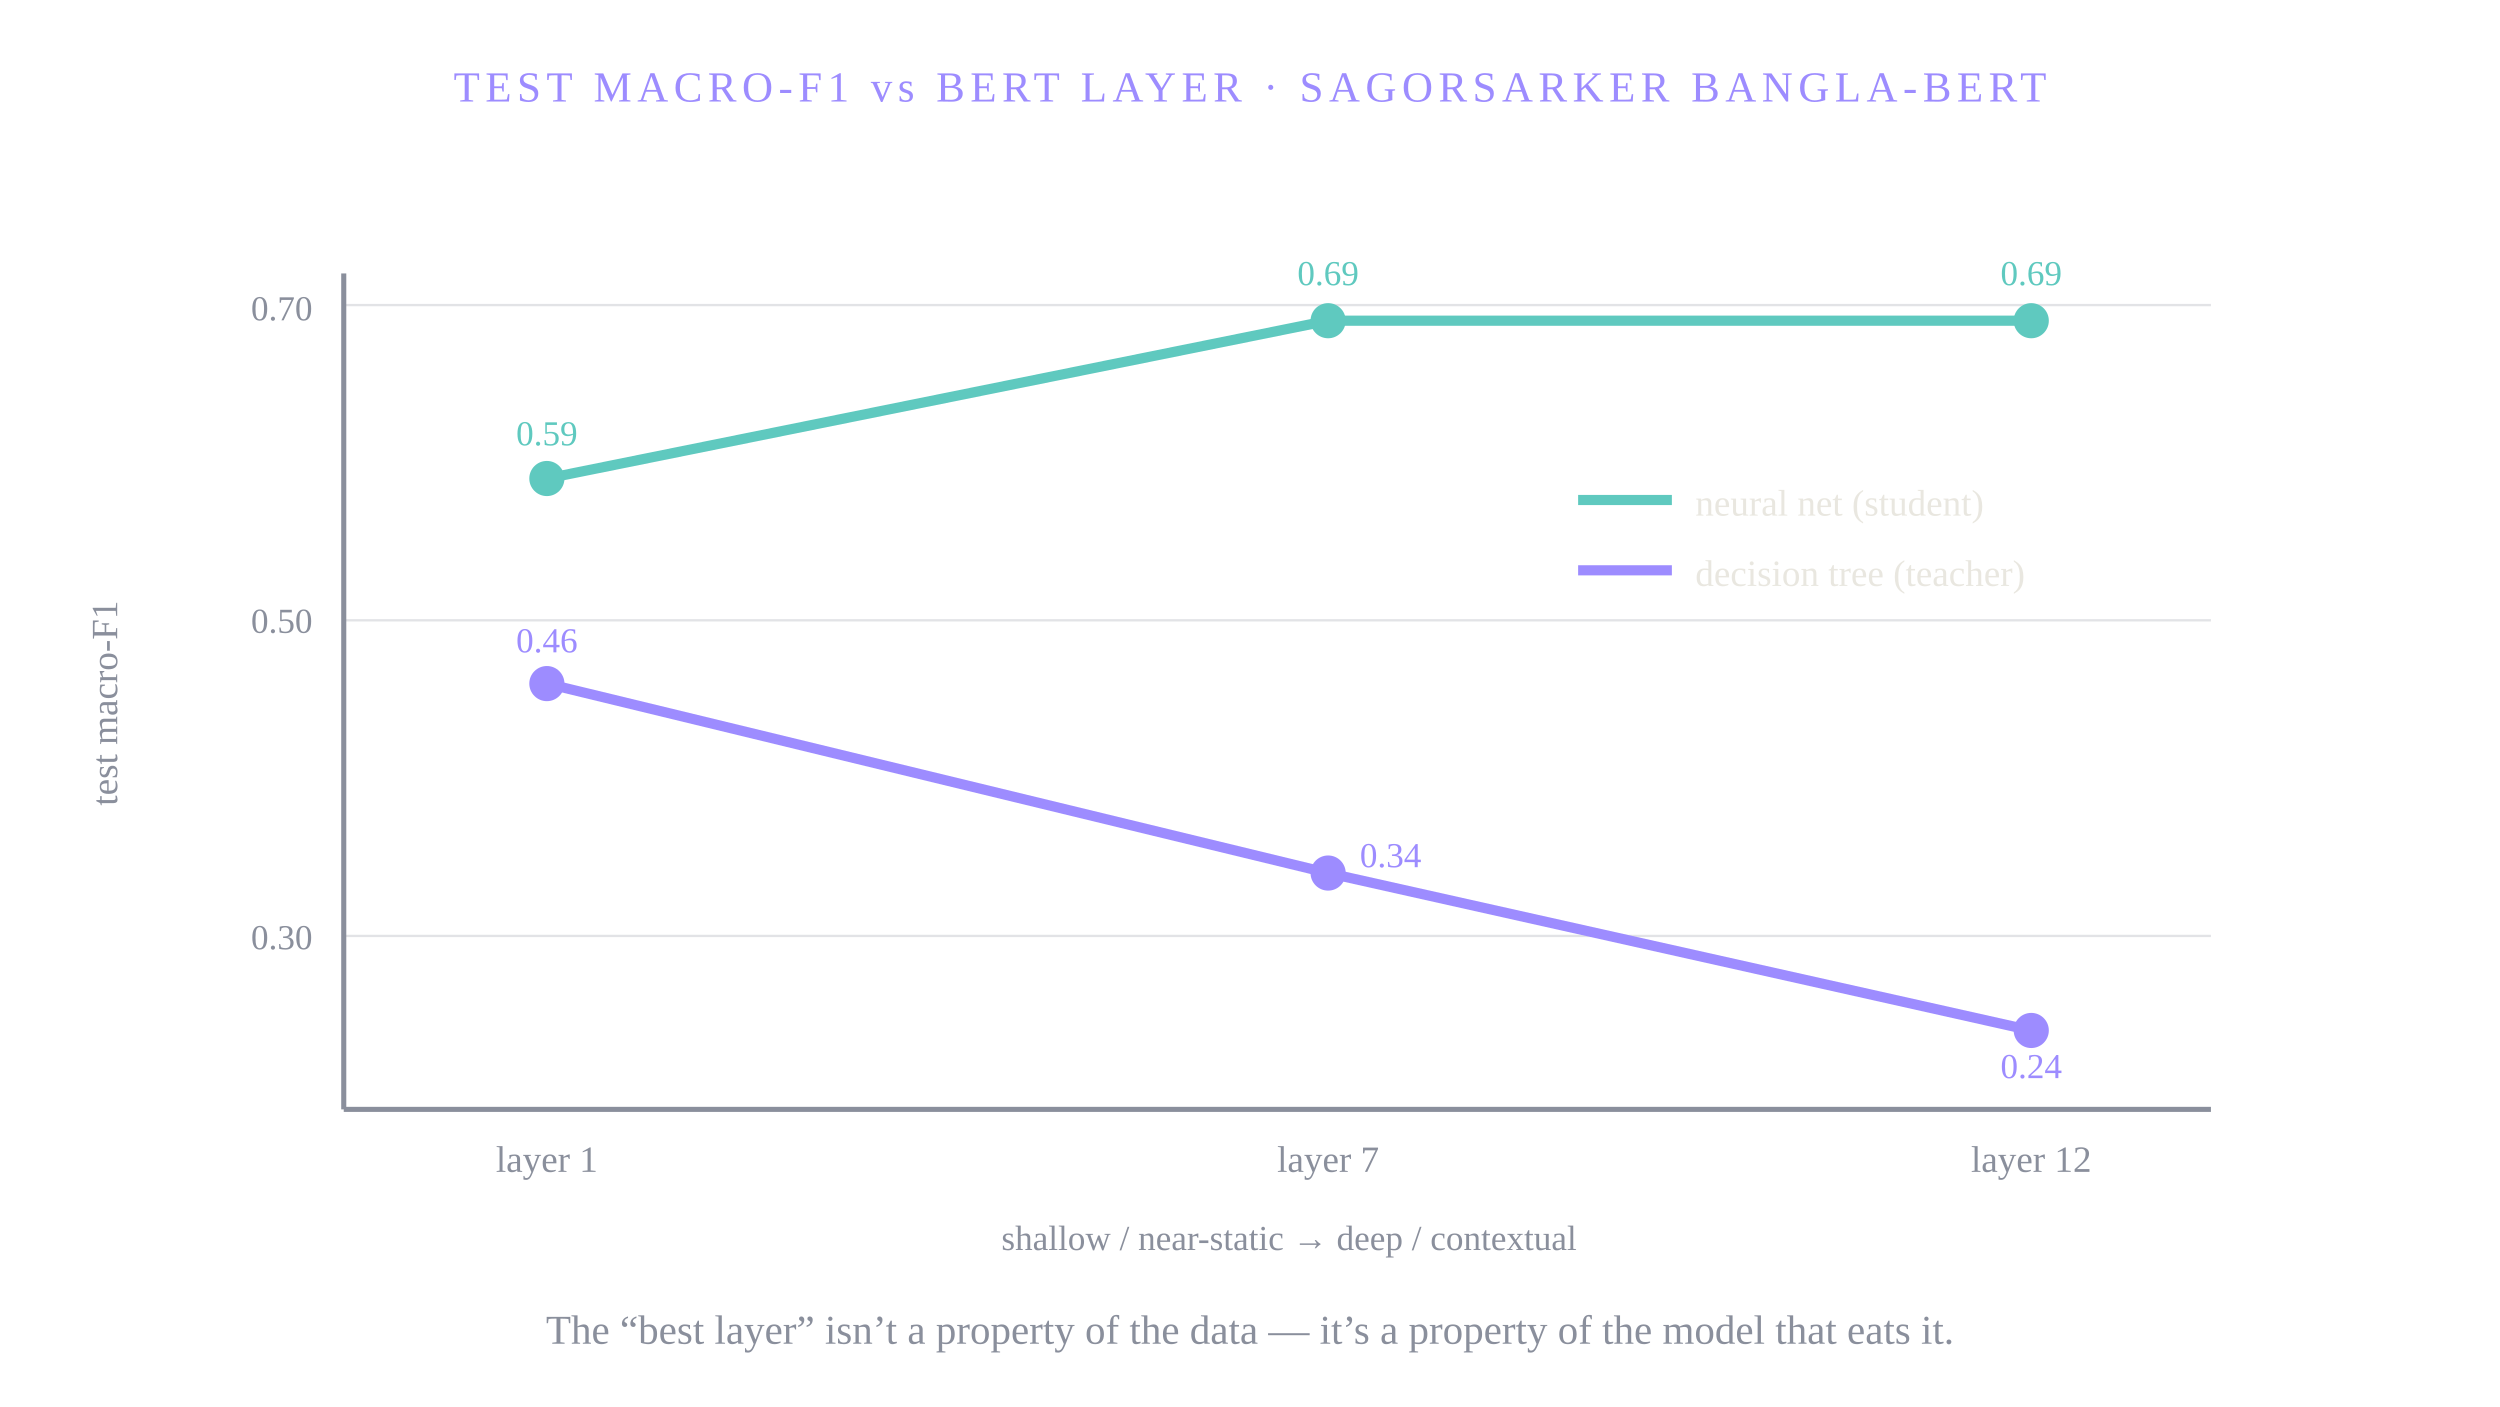
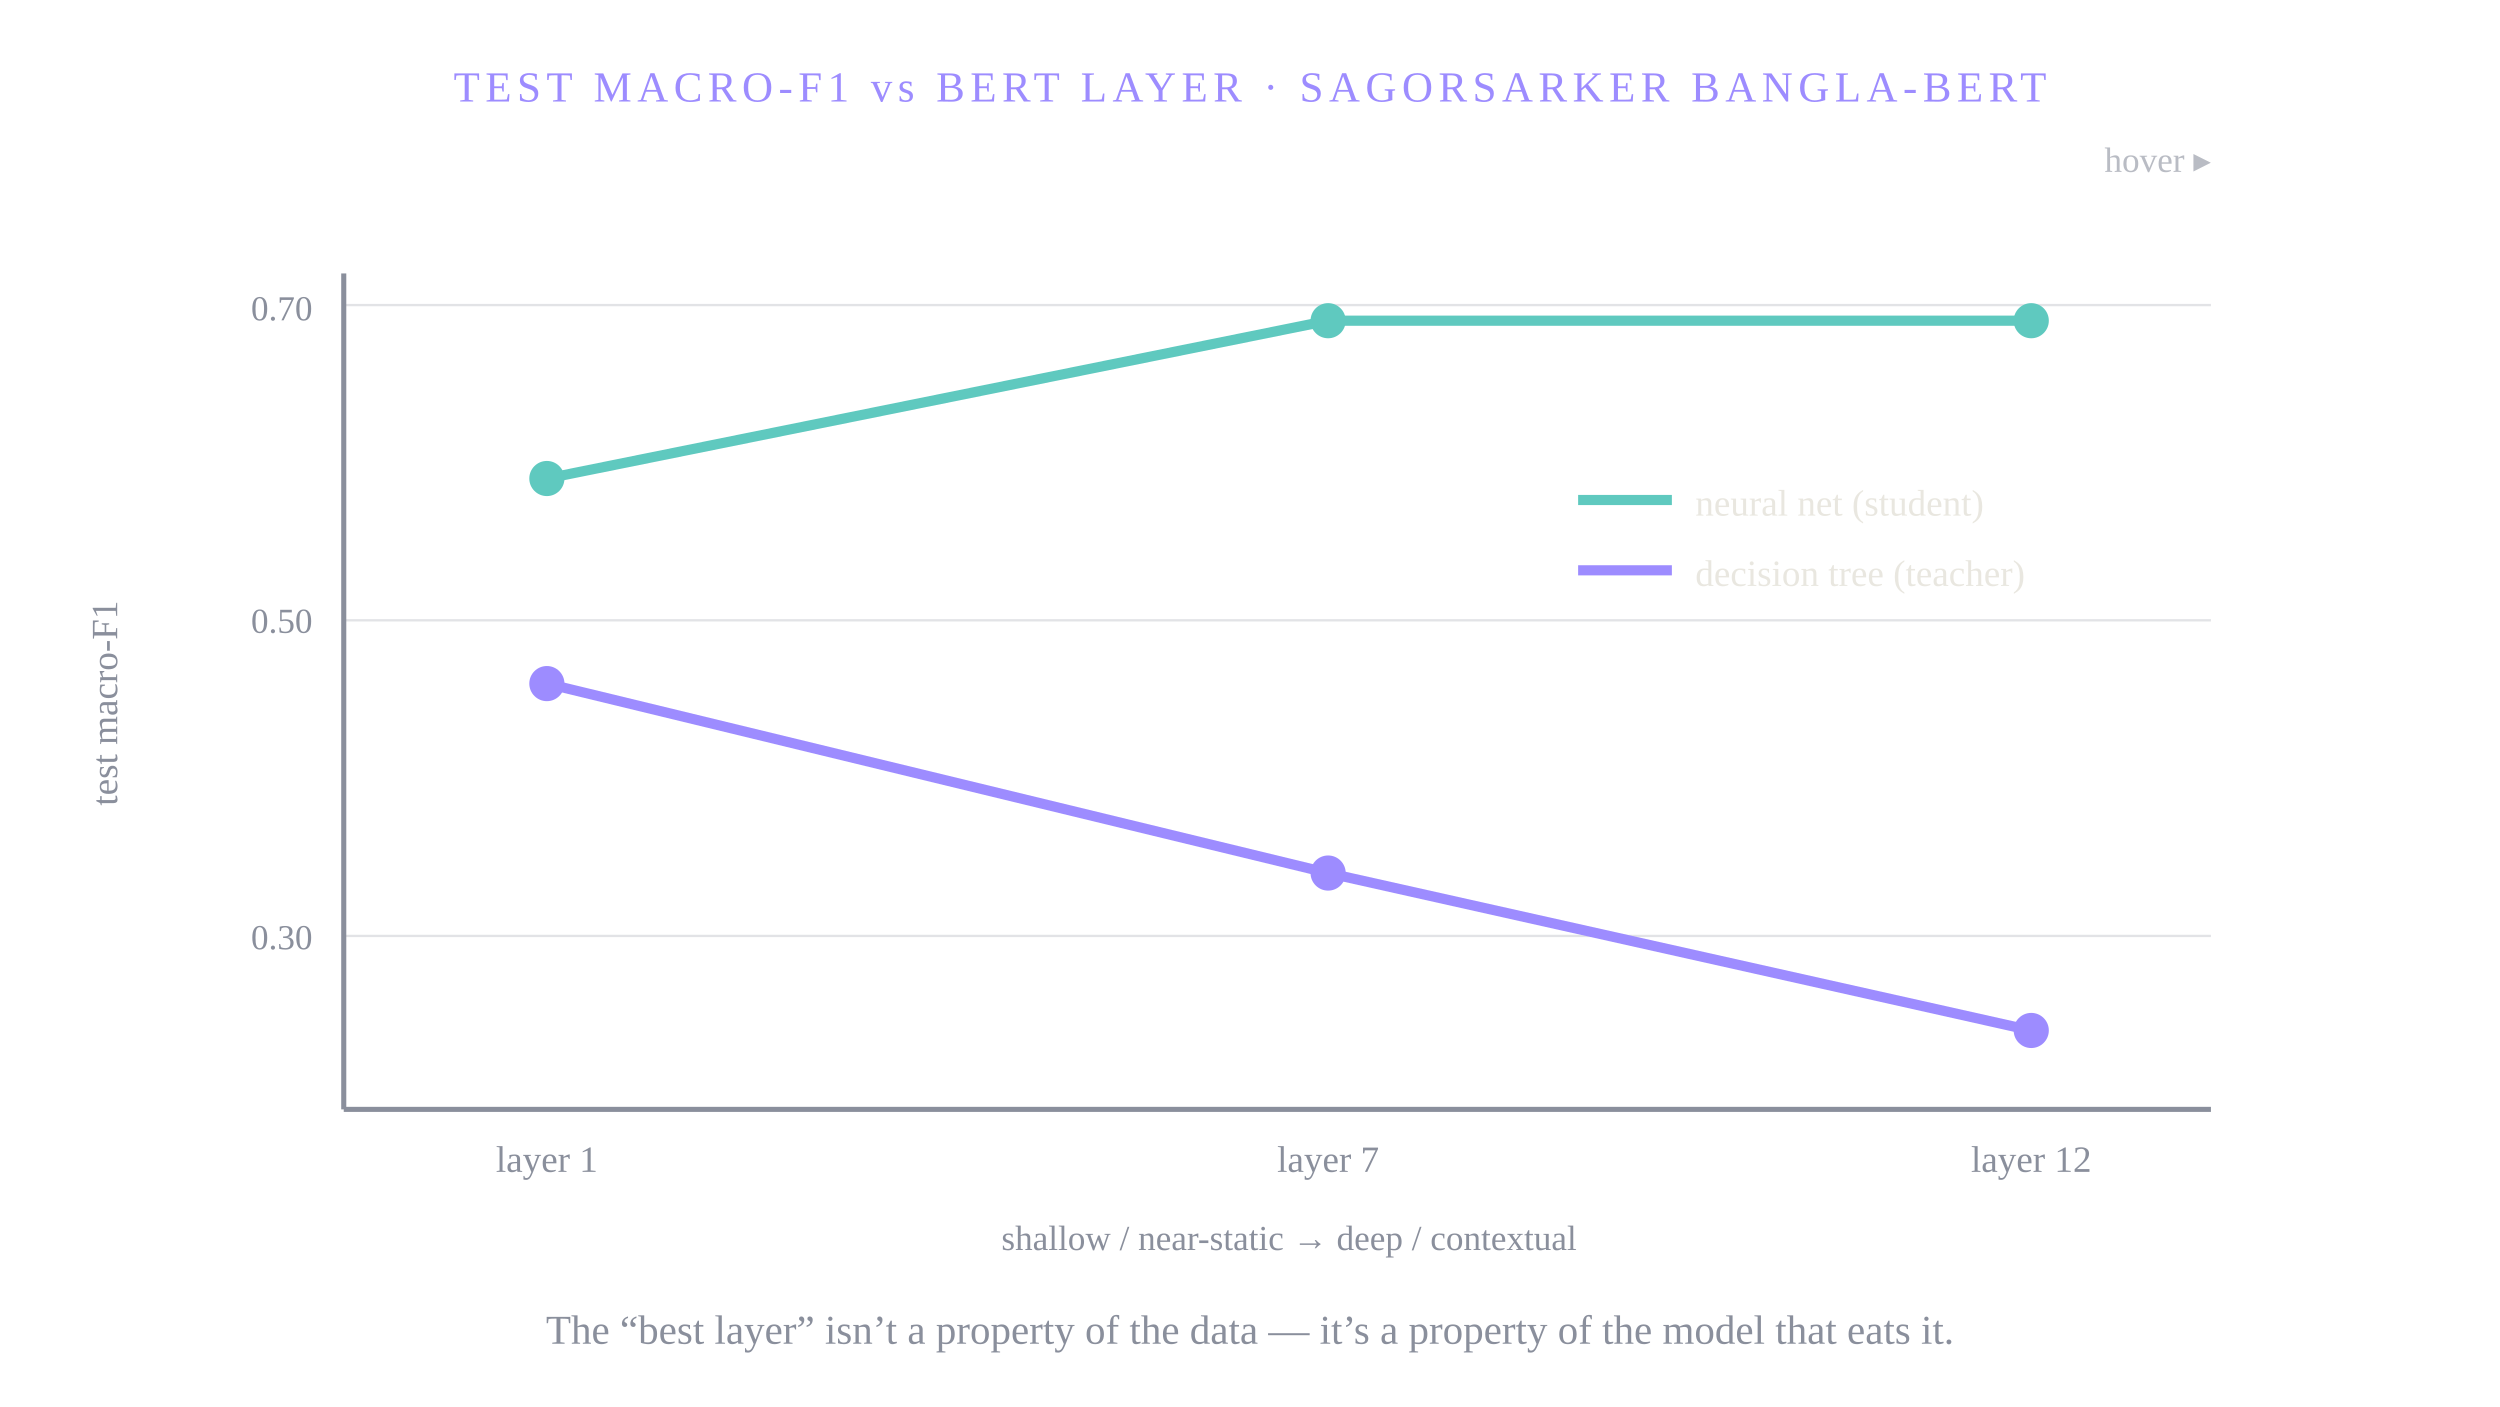
<svg xmlns="http://www.w3.org/2000/svg" viewBox="0 0 640 360" role="img" aria-labelledby="bpos2-title bpos2-desc">
  <style>
    @keyframes bpos2-draw { from { stroke-dashoffset: 620; } to { stroke-dashoffset: 0; } }
    @keyframes bpos2-dot  { 0%,40% { opacity: 0; } 60% { opacity: 1; } 100% { opacity: 1; } }
    .bpos2-line { stroke-dasharray: 620; animation: bpos2-draw 2.6s ease-out forwards; }
    .bpos2-dot  { animation: bpos2-dot 3.2s ease-out forwards; }
+     /* interactive (zero-JS): hover or keyboard-focus a line to isolate it and read its values */
+     .bpos2-col{ cursor:pointer; transition:opacity .2s ease; }
+     .bpos2-col:focus{ outline:none; }
+     .bpos2-hit{ fill:none; stroke:transparent; }
+     .bpos2-note{ opacity:0; transition:opacity .18s ease; pointer-events:none; }
+     svg:hover .bpos2-col:not(:hover),
+     svg:focus-within .bpos2-col:not(:focus-within){ opacity:.35; }
+     .bpos2-col:hover .bpos2-rect,
+     .bpos2-col:focus-within .bpos2-rect{ stroke-width:3.6; }
+     .bpos2-col:hover .bpos2-note,
+     .bpos2-col:focus-within .bpos2-note{ opacity:1; }
+     .bpos2-hint{ opacity:.6; }
+     svg:hover .bpos2-hint,
+     svg:focus-within .bpos2-hint{ opacity:0; transition:opacity .2s ease; }
    @media (prefers-reduced-motion: reduce){ *{animation:none!important} .bpos2-line{stroke-dashoffset:0} .bpos2-dot{opacity:1} }
  </style>
  <g style="font-family: var(--font-mono,'IBM Plex Mono',ui-monospace,monospace)" fill="var(--color-ink,#e9e7e0)" font-size="12">
    <text x="320" y="26" text-anchor="middle" font-size="11" letter-spacing="1.4" fill="var(--color-q1,#9d8cff)">TEST MACRO-F1 vs BERT LAYER · SAGORSARKER BANGLA-BERT</text>
+     <text class="bpos2-hint" x="566" y="44" text-anchor="end" font-size="9" fill="var(--color-muted,#8a8f9c)">hover ▸</text>
    <line x1="88" y1="70" x2="88" y2="284" stroke="var(--color-muted,#8a8f9c)" stroke-width="1.3" />
    <line x1="88" y1="284" x2="566" y2="284" stroke="var(--color-muted,#8a8f9c)" stroke-width="1.3" />
    <line x1="88" y1="239.6" x2="566" y2="239.6" stroke="var(--color-muted,#8a8f9c)" stroke-width="0.6" opacity="0.25" />
    <line x1="88" y1="158.8" x2="566" y2="158.8" stroke="var(--color-muted,#8a8f9c)" stroke-width="0.6" opacity="0.25" />
    <line x1="88" y1="78.1" x2="566" y2="78.1" stroke="var(--color-muted,#8a8f9c)" stroke-width="0.6" opacity="0.25" />
    <text x="80" y="243" text-anchor="end" font-size="9" fill="var(--color-muted,#8a8f9c)">0.30</text>
    <text x="80" y="162" text-anchor="end" font-size="9" fill="var(--color-muted,#8a8f9c)">0.50</text>
    <text x="80" y="82" text-anchor="end" font-size="9" fill="var(--color-muted,#8a8f9c)">0.70</text>
    <text x="30" y="180" text-anchor="middle" font-size="9.5" fill="var(--color-muted,#8a8f9c)" transform="rotate(-90 30 180)">test macro-F1</text>
    <text x="140" y="300" text-anchor="middle" font-size="9.5" fill="var(--color-muted,#8a8f9c)">layer 1</text>
    <text x="340" y="300" text-anchor="middle" font-size="9.5" fill="var(--color-muted,#8a8f9c)">layer 7</text>
    <text x="520" y="300" text-anchor="middle" font-size="9.5" fill="var(--color-muted,#8a8f9c)">layer 12</text>
    <text x="330" y="320" text-anchor="middle" font-size="9" fill="var(--color-muted,#8a8f9c)">shallow / near-static → deep / contextual</text>
-     <polyline class="bpos2-line" points="140,122.5 340,82.1 520,82.1" fill="none" stroke="var(--color-q0,#5fc9bf)" stroke-width="2.6" stroke-linecap="round" stroke-linejoin="round" />
-     <g class="bpos2-dot" fill="var(--color-q0,#5fc9bf)">
-       <circle cx="140" cy="122.5" r="4.5" />
-       <circle cx="340" cy="82.1" r="4.5" />
-       <circle cx="520" cy="82.1" r="4.5" />
+     <g class="bpos2-col" tabindex="0" role="group" aria-label="Neural net (student): macro-F1 rises 0.59 at layer 1, 0.69 at layer 7, 0.69 at layer 12">
+       <polyline class="bpos2-hit" points="140,122.5 340,82.1 520,82.1" stroke-width="26" stroke-linecap="round" stroke-linejoin="round" />
+       <polyline class="bpos2-line bpos2-rect" points="140,122.5 340,82.1 520,82.1" fill="none" stroke="var(--color-q0,#5fc9bf)" stroke-width="2.6" stroke-linecap="round" stroke-linejoin="round" />
+       <g class="bpos2-dot" fill="var(--color-q0,#5fc9bf)">
+         <circle cx="140" cy="122.5" r="4.5" />
+         <circle cx="340" cy="82.1" r="4.5" />
+         <circle cx="520" cy="82.1" r="4.5" />
+       </g>
+       <text class="bpos2-note" x="140" y="114" text-anchor="middle" font-size="9" fill="var(--color-q0,#5fc9bf)">0.59</text>
+       <text class="bpos2-note" x="340" y="73" text-anchor="middle" font-size="9" fill="var(--color-q0,#5fc9bf)">0.69</text>
+       <text class="bpos2-note" x="520" y="73" text-anchor="middle" font-size="9" fill="var(--color-q0,#5fc9bf)">0.69</text>
    </g>
-     <text x="140" y="114" text-anchor="middle" font-size="9" fill="var(--color-q0,#5fc9bf)">0.59</text>
-     <text x="340" y="73" text-anchor="middle" font-size="9" fill="var(--color-q0,#5fc9bf)">0.69</text>
-     <text x="520" y="73" text-anchor="middle" font-size="9" fill="var(--color-q0,#5fc9bf)">0.69</text>
-     <polyline class="bpos2-line" points="140,175 340,223.5 520,263.8" fill="none" stroke="var(--color-q1,#9d8cff)" stroke-width="2.6" stroke-linecap="round" stroke-linejoin="round" />
-     <g class="bpos2-dot" fill="var(--color-q1,#9d8cff)">
-       <circle cx="140" cy="175" r="4.5" />
-       <circle cx="340" cy="223.5" r="4.5" />
-       <circle cx="520" cy="263.8" r="4.5" />
+     <g class="bpos2-col" tabindex="0" role="group" aria-label="Decision tree (teacher): macro-F1 falls 0.46 at layer 1, 0.34 at layer 7, 0.24 at layer 12">
+       <polyline class="bpos2-hit" points="140,175 340,223.5 520,263.8" stroke-width="26" stroke-linecap="round" stroke-linejoin="round" />
+       <polyline class="bpos2-line bpos2-rect" points="140,175 340,223.5 520,263.8" fill="none" stroke="var(--color-q1,#9d8cff)" stroke-width="2.6" stroke-linecap="round" stroke-linejoin="round" />
+       <g class="bpos2-dot" fill="var(--color-q1,#9d8cff)">
+         <circle cx="140" cy="175" r="4.5" />
+         <circle cx="340" cy="223.5" r="4.5" />
+         <circle cx="520" cy="263.8" r="4.5" />
+       </g>
+       <text class="bpos2-note" x="140" y="167" text-anchor="middle" font-size="9" fill="var(--color-q1,#9d8cff)">0.46</text>
+       <text class="bpos2-note" x="356" y="222" text-anchor="middle" font-size="9" fill="var(--color-q1,#9d8cff)">0.34</text>
+       <text class="bpos2-note" x="520" y="276" text-anchor="middle" font-size="9" fill="var(--color-q1,#9d8cff)">0.24</text>
    </g>
-     <text x="140" y="167" text-anchor="middle" font-size="9" fill="var(--color-q1,#9d8cff)">0.46</text>
-     <text x="356" y="222" text-anchor="middle" font-size="9" fill="var(--color-q1,#9d8cff)">0.34</text>
-     <text x="520" y="276" text-anchor="middle" font-size="9" fill="var(--color-q1,#9d8cff)">0.24</text>
    <line x1="404" y1="128" x2="428" y2="128" stroke="var(--color-q0,#5fc9bf)" stroke-width="2.6" />
    <text x="434" y="132" font-size="9.5" fill="var(--color-ink,#e9e7e0)">neural net (student)</text>
    <line x1="404" y1="146" x2="428" y2="146" stroke="var(--color-q1,#9d8cff)" stroke-width="2.6" />
    <text x="434" y="150" font-size="9.5" fill="var(--color-ink,#e9e7e0)">decision tree (teacher)</text>
    <text x="320" y="344" text-anchor="middle" font-size="10.5" fill="var(--color-muted,#8a8f9c)">The “best layer” isn’t a property of the data — it’s a property of the model that eats it.</text>
  </g>
</svg>
